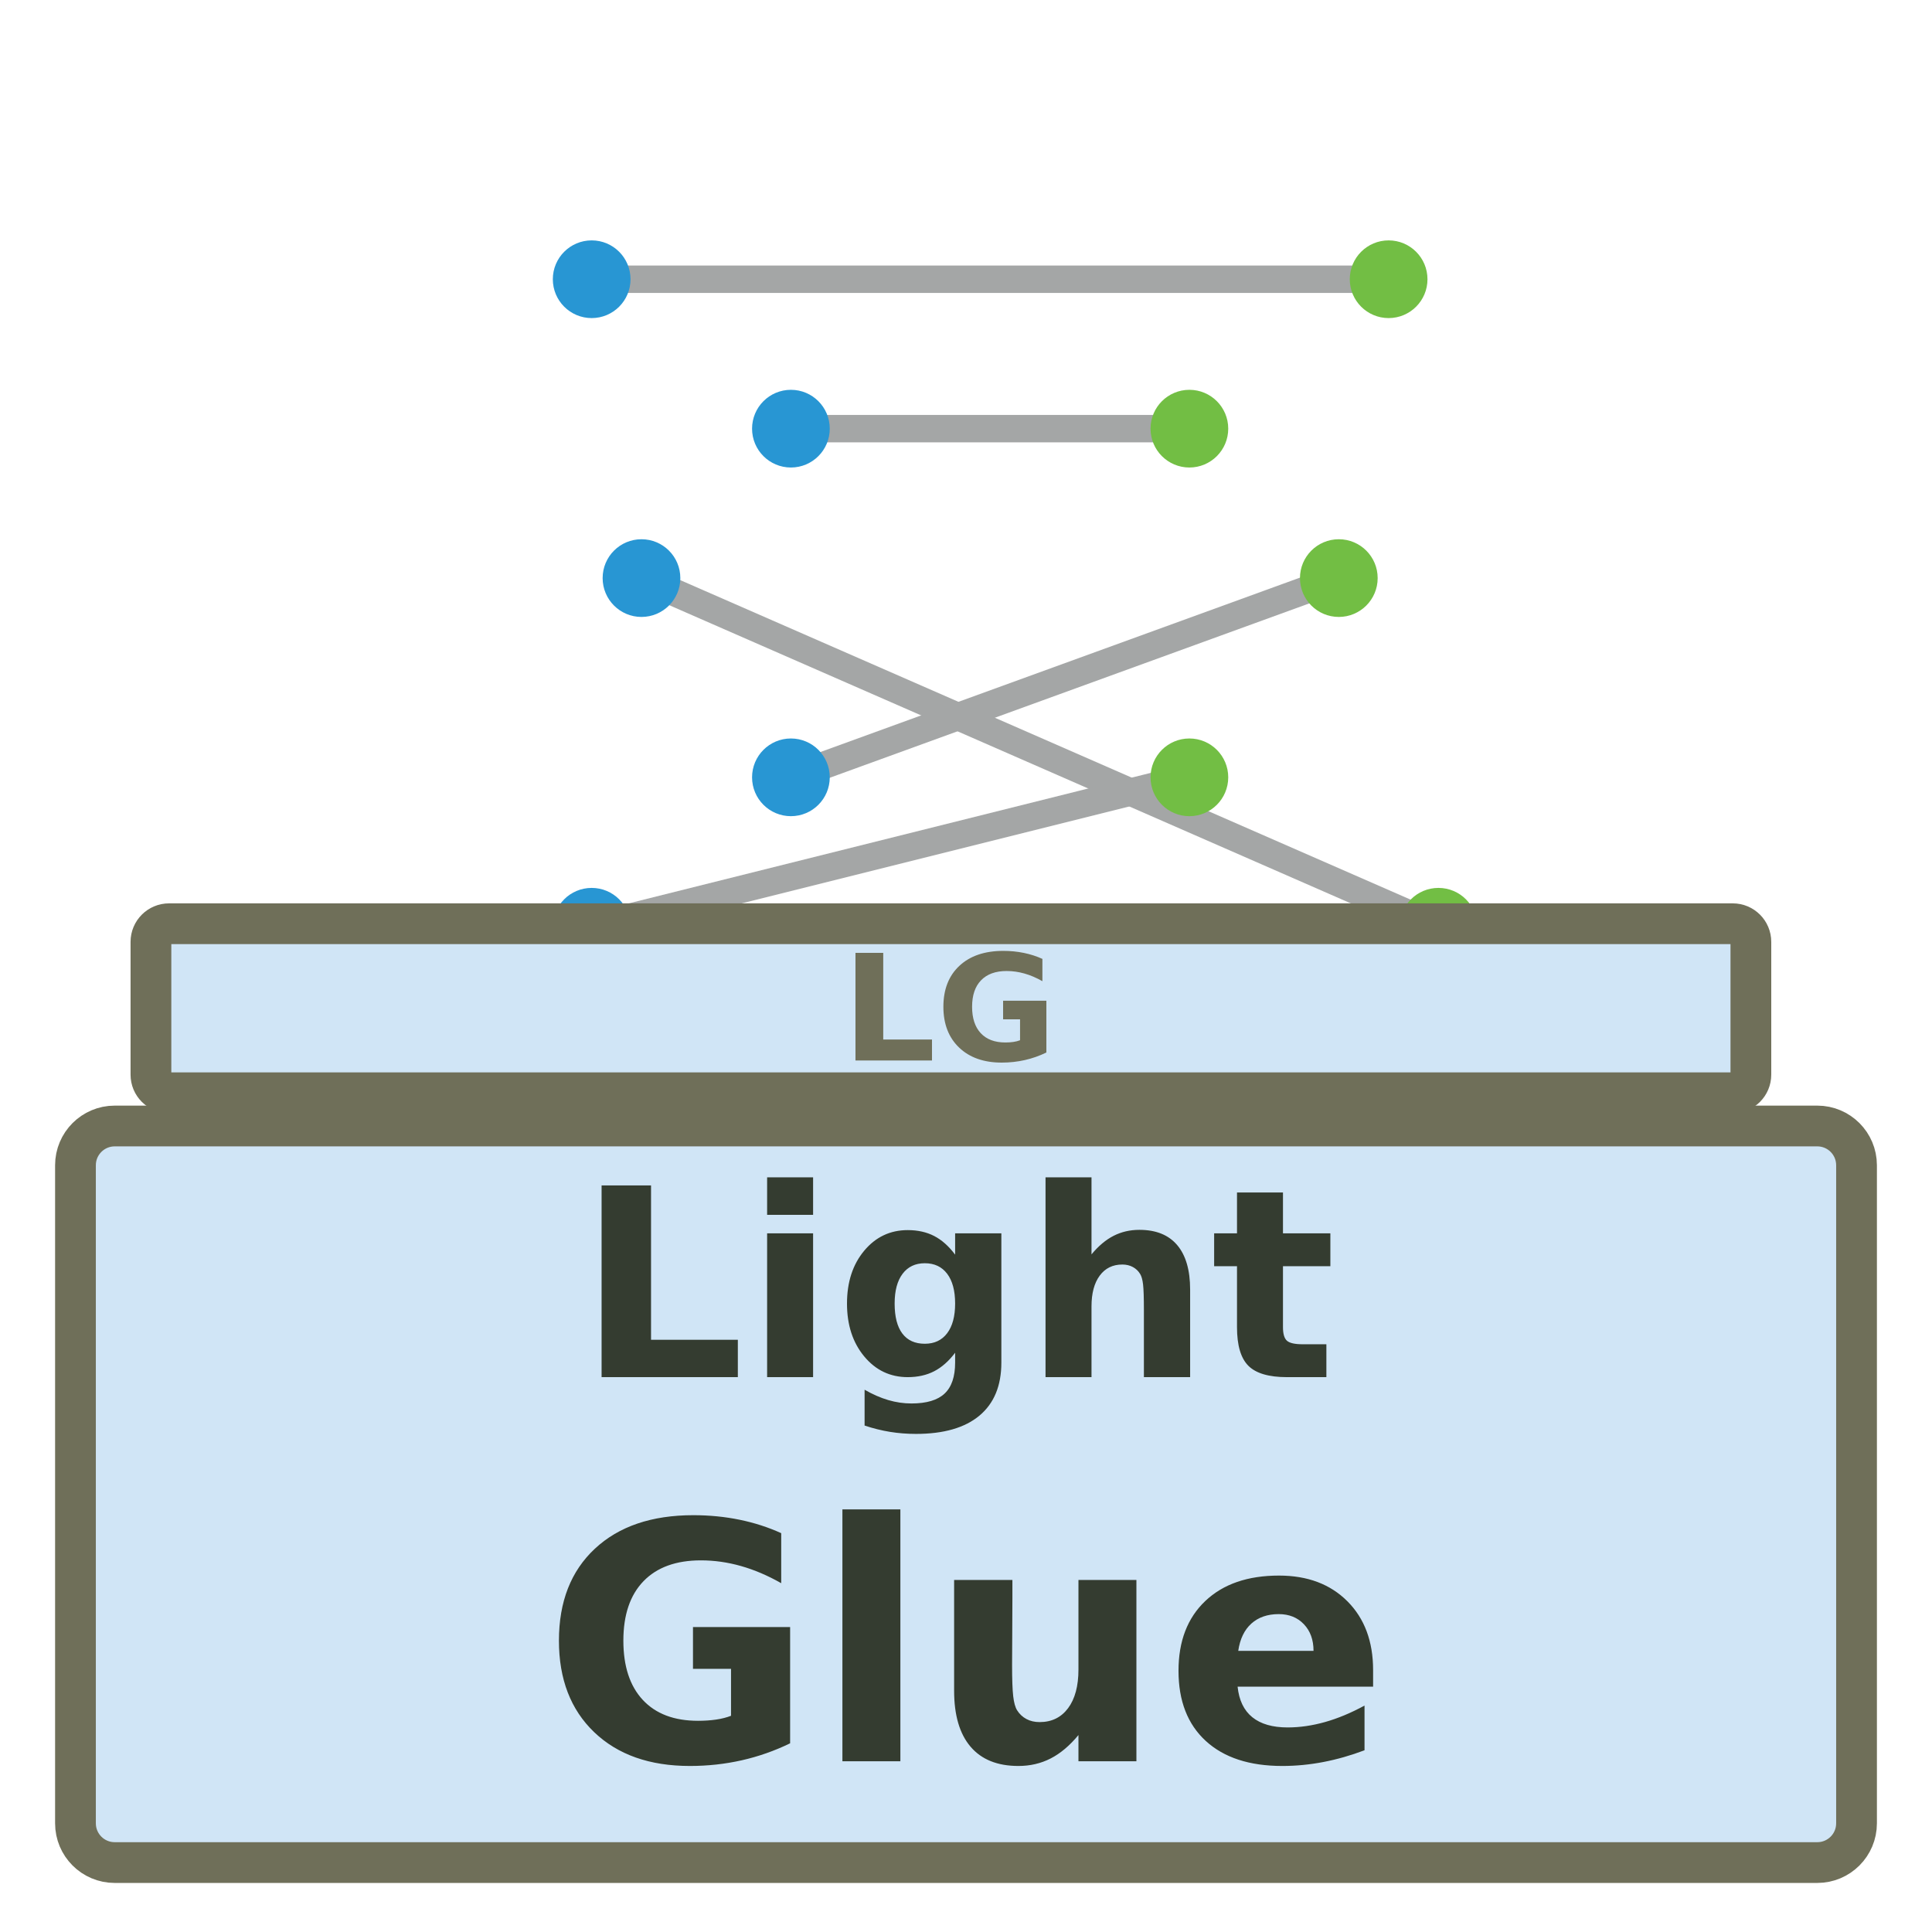
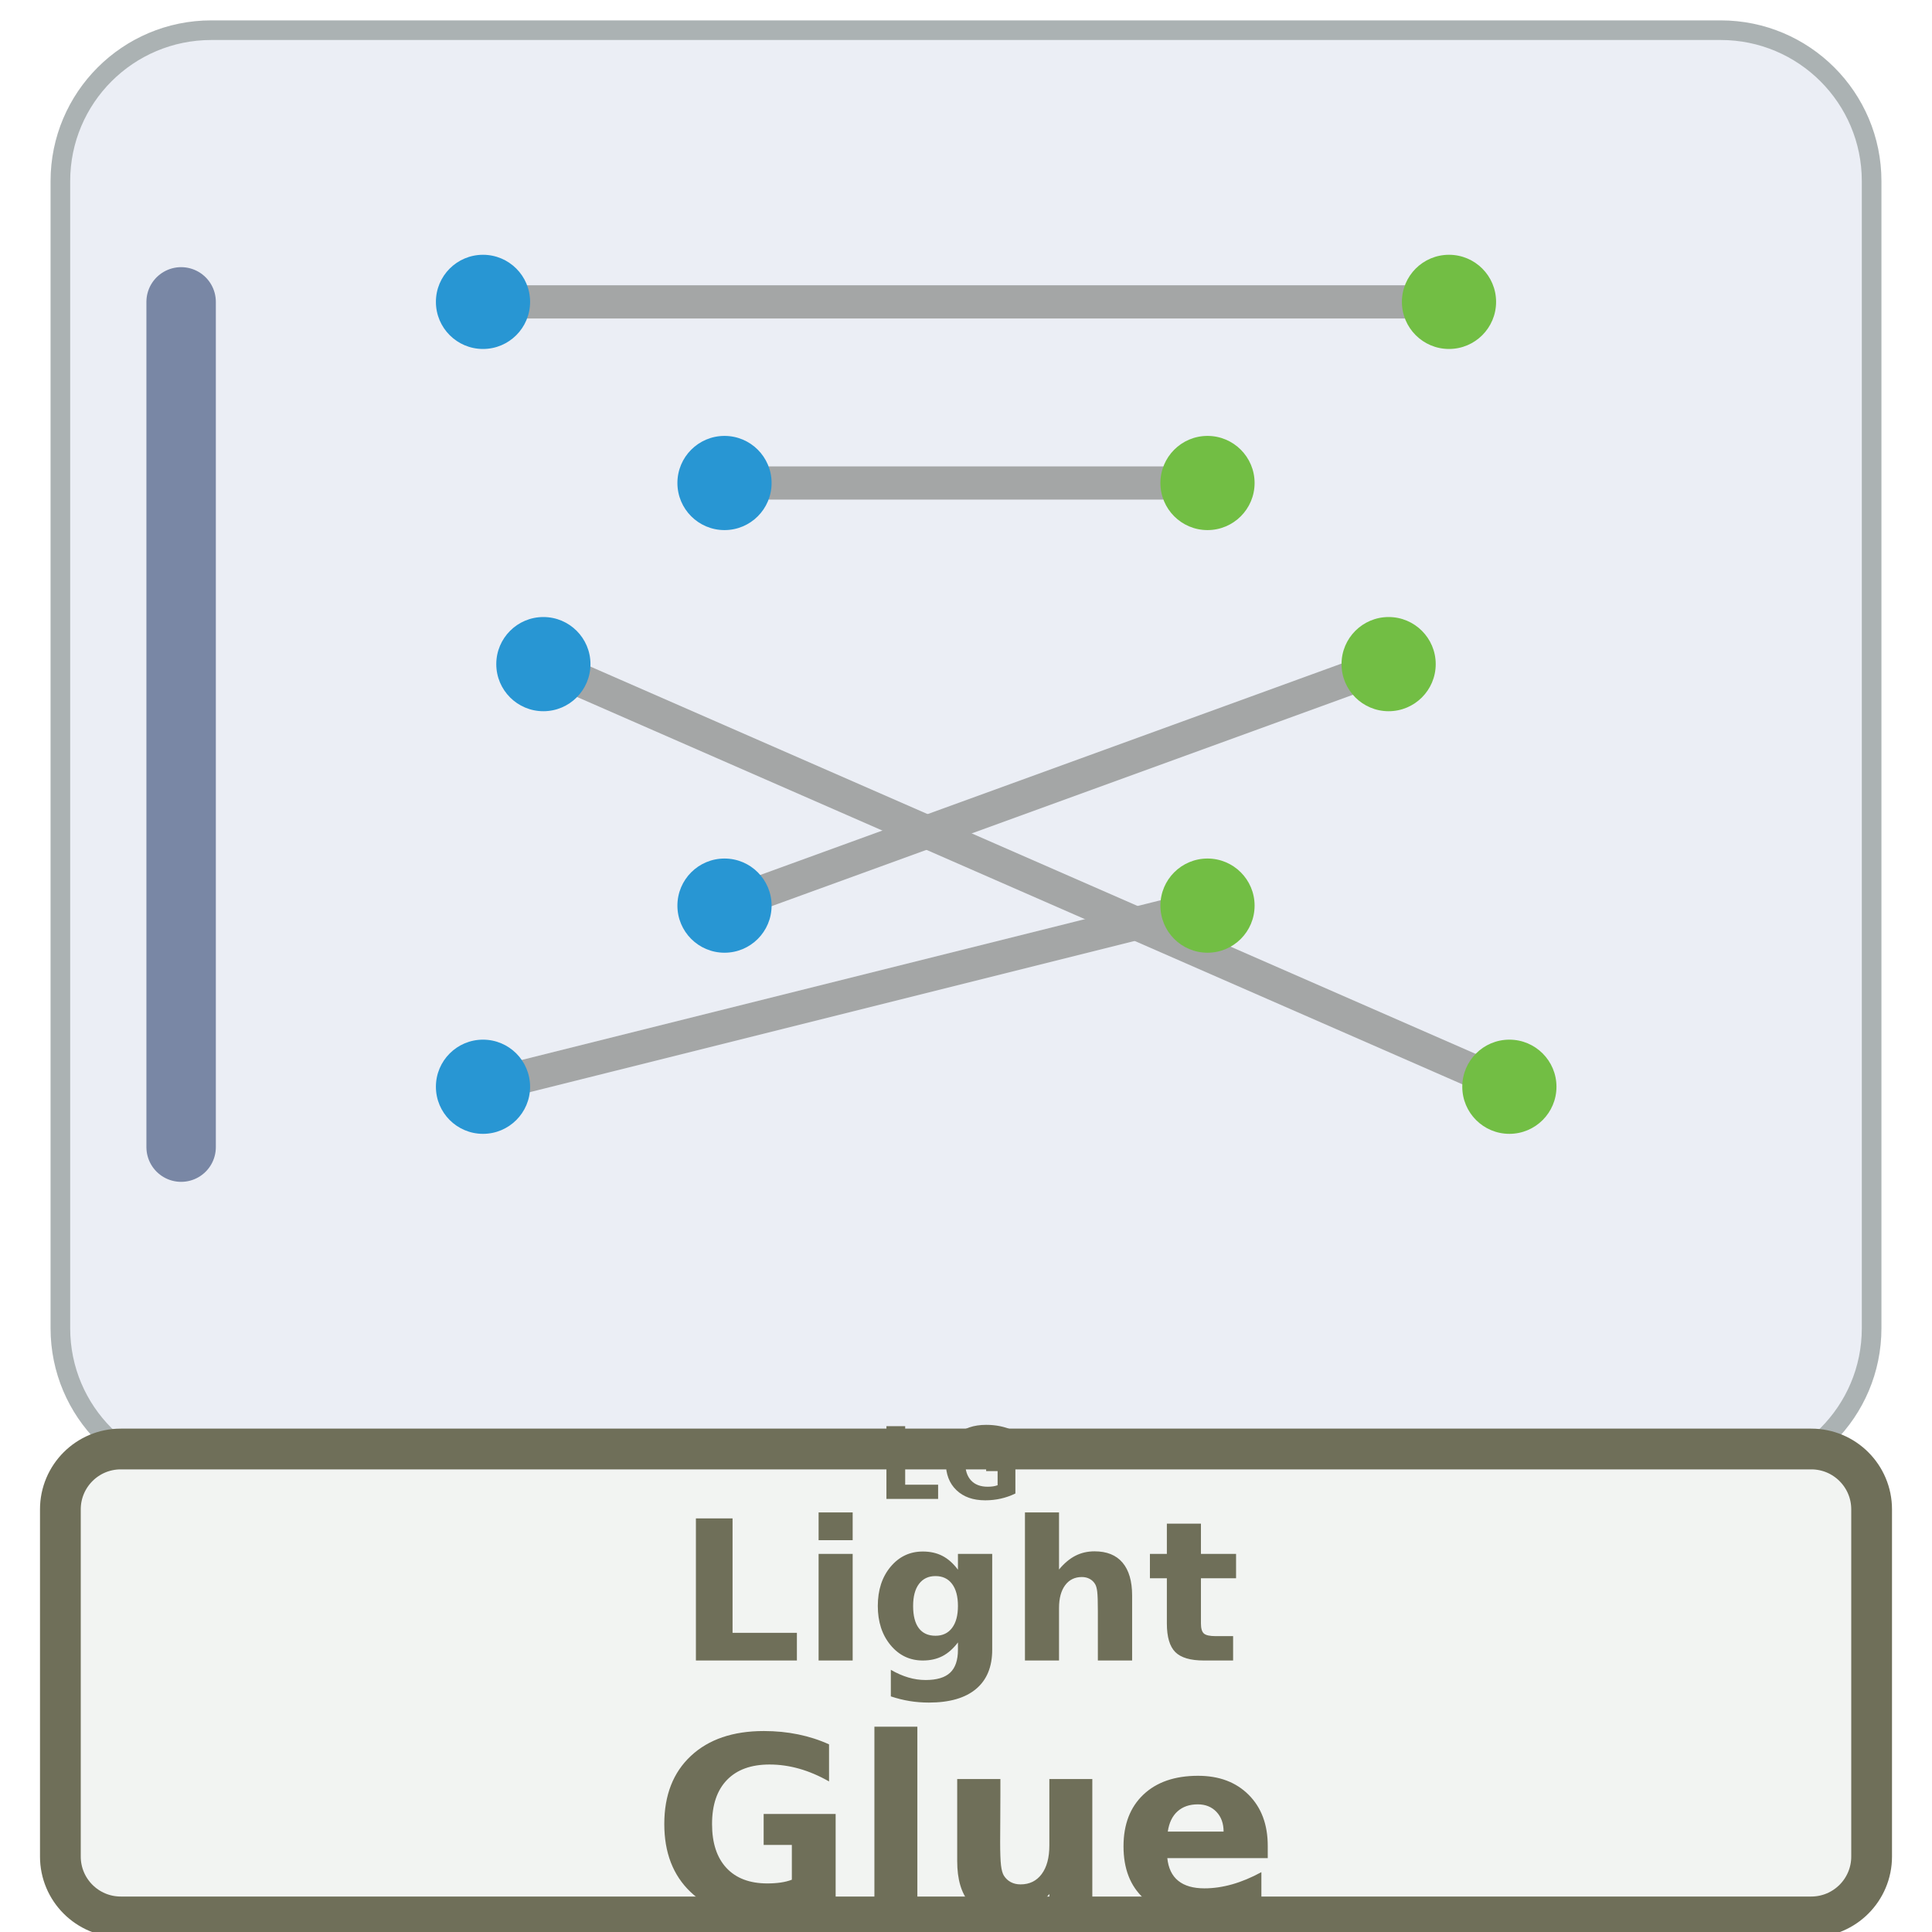
<svg xmlns="http://www.w3.org/2000/svg" width="128" height="128" viewBox="0 0 64 64" stroke="#6F6F59" stroke-width="1.35" stroke-linecap="round" stroke-linejoin="round">
-   <g stroke-width=".85" transform="translate(13 1) scale(1.65)">
+   <rect x="2" y="1" width="60" height="48" rx="5" fill="#EBEEF5" stroke="#ABB2B3" stroke-width=".65" />
+   <path d="M 6 10 V 38" stroke="#7987A5" stroke-width="2.3" stroke-linecap="round" />
+   <g data-feature="matching" transform="translate(8 0) scale(2)" stroke-width=".85">
    <path d="M 4 5 L 20 5" fill="none" stroke="#A4A6A6" stroke-width="0.55" />
    <path d="M 5 11 L 21 18" fill="none" stroke="#A4A6A6" stroke-width="0.55" />
    <path d="M 4 18 L 16 15" fill="none" stroke="#A4A6A6" stroke-width="0.55" />
    <path d="M 8 8 L 16 8" fill="none" stroke="#A4A6A6" stroke-width="0.55" />
    <path d="M 8 15 L 19 11" fill="none" stroke="#A4A6A6" stroke-width="0.55" />
    <circle cx="4" cy="5" r="0.78" fill="#2896D3" stroke="none" />
    <circle cx="5" cy="11" r="0.78" fill="#2896D3" stroke="none" />
    <circle cx="4" cy="18" r="0.78" fill="#2896D3" stroke="none" />
    <circle cx="8" cy="8" r="0.78" fill="#2896D3" stroke="none" />
    <circle cx="8" cy="15" r="0.78" fill="#2896D3" stroke="none" />
    <circle cx="20" cy="5" r="0.78" fill="#72BE44" stroke="none" />
    <circle cx="19" cy="11" r="0.78" fill="#72BE44" stroke="none" />
    <circle cx="21" cy="18" r="0.78" fill="#72BE44" stroke="none" />
    <circle cx="16" cy="8" r="0.78" fill="#72BE44" stroke="none" />
    <circle cx="16" cy="15" r="0.78" fill="#72BE44" stroke="none" />
  </g>
+   <rect x="2" y="48" width="60" height="15.5" rx="2" fill="#F2F4F2" />
  <g data-source-captions="true">
-     <rect x="5.0" y="30.6" width="53.0" height="5.6" rx="0.6" fill="#D0E5F6" stroke="#6F6F59" />
-     <path data-label="LG" d="M188 -1493H573V-291H1249V0H188ZM2835 -111Q2691 -41 2536.0 -6.0Q2381 29 2216 29Q1843 29 1625.0 -179.5Q1407 -388 1407 -745Q1407 -1106 1629.0 -1313.0Q1851 -1520 2237 -1520Q2386 -1520 2522.5 -1492.0Q2659 -1464 2780 -1409V-1100Q2655 -1171 2531.5 -1206.0Q2408 -1241 2284 -1241Q2054 -1241 1929.5 -1112.5Q1805 -984 1805 -745Q1805 -508 1925.0 -379.0Q2045 -250 2266 -250Q2326 -250 2377.5 -257.5Q2429 -265 2470 -281V-571H2235V-829H2835Z" transform="translate(27.88957 35.13073) scale(0.002389)" fill="#6F6F59" stroke="none" />
+     <path data-label="LG" d="M188 -1493H573V-291H1249V0H188ZM2835 -111Q2691 -41 2536.0 -6.0Q2381 29 2216 29Q1843 29 1625.0 -179.5Q1407 -388 1407 -745Q1407 -1106 1629.0 -1313.0Q1851 -1520 2237 -1520Q2386 -1520 2522.5 -1492.0Q2659 -1464 2780 -1409V-1100Q2655 -1171 2531.5 -1206.0Q2408 -1241 2284 -1241Q2054 -1241 1929.5 -1112.5Q1805 -984 1805 -745Q1805 -508 1925.0 -379.0Q2045 -250 2266 -250Q2326 -250 2377.5 -257.5Q2429 -265 2470 -281V-571H2235V-829H2835Z" transform="translate(29.06052 49.6532) scale(0.001614)" fill="#6F6F59" stroke="none" />
  </g>
-   <rect x="2.5" y="37.3" width="59" height="24.4" rx="1.3" fill="#D0E5F6" stroke="#6F6F59" />
  <g data-plugin-name="LightGlue" data-name-lines="2">
-     <path data-label="Light" d="M188 -1493H573V-291H1249V0H188ZM1477 -1120H1835V0H1477ZM1477 -1556H1835V-1264H1477ZM2941 -190Q2867 -92 2778.0 -46.0Q2689 0 2572 0Q2367 0 2233.0 -161.5Q2099 -323 2099 -573Q2099 -824 2233.0 -984.5Q2367 -1145 2572 -1145Q2689 -1145 2778.0 -1099.0Q2867 -1053 2941 -954V-1120H3301V-113Q3301 157 3130.5 299.5Q2960 442 2636 442Q2531 442 2433.0 426.0Q2335 410 2236 377V98Q2330 152 2420.0 178.5Q2510 205 2601 205Q2777 205 2859.0 128.0Q2941 51 2941 -113ZM2705 -887Q2594 -887 2532.0 -805.0Q2470 -723 2470 -573Q2470 -419 2530.0 -339.5Q2590 -260 2705 -260Q2817 -260 2879.0 -342.0Q2941 -424 2941 -573Q2941 -723 2879.0 -805.0Q2817 -887 2705 -887ZM4771 -682V0H4411V-111V-520Q4411 -667 4404.5 -722.0Q4398 -777 4382 -803Q4361 -838 4325.0 -857.5Q4289 -877 4243 -877Q4131 -877 4067.0 -790.5Q4003 -704 4003 -551V0H3645V-1556H4003V-956Q4084 -1054 4175.0 -1100.5Q4266 -1147 4376 -1147Q4570 -1147 4670.5 -1028.0Q4771 -909 4771 -682ZM5494 -1438V-1120H5863V-864H5494V-389Q5494 -311 5525.0 -283.5Q5556 -256 5648 -256H5832V0H5525Q5313 0 5224.5 -88.5Q5136 -177 5136 -389V-864H4958V-1120H5136V-1438Z" transform="translate(19.12875 45.61962) scale(0.004254)" fill="#343C30" stroke="none" />
-     <path data-label="Glue" d="M1530 -111Q1386 -41 1231.0 -6.0Q1076 29 911 29Q538 29 320.0 -179.5Q102 -388 102 -745Q102 -1106 324.0 -1313.0Q546 -1520 932 -1520Q1081 -1520 1217.5 -1492.0Q1354 -1464 1475 -1409V-1100Q1350 -1171 1226.5 -1206.0Q1103 -1241 979 -1241Q749 -1241 624.5 -1112.5Q500 -984 500 -745Q500 -508 620.0 -379.0Q740 -250 961 -250Q1021 -250 1072.5 -257.5Q1124 -265 1165 -281V-571H930V-829H1530ZM1853 -1556H2211V0H1853ZM2543 -436V-1120H2903V-1008Q2903 -917 2902.0 -779.5Q2901 -642 2901 -596Q2901 -461 2908.0 -401.5Q2915 -342 2932 -315Q2954 -280 2989.5 -261.0Q3025 -242 3071 -242Q3183 -242 3247.0 -328.0Q3311 -414 3311 -567V-1120H3669V0H3311V-162Q3230 -64 3139.5 -17.5Q3049 29 2940 29Q2746 29 2644.5 -90.0Q2543 -209 2543 -436ZM5131 -563V-461H4294Q4307 -335 4385.0 -272.0Q4463 -209 4603 -209Q4716 -209 4834.5 -242.5Q4953 -276 5078 -344V-68Q4951 -20 4824.0 4.5Q4697 29 4570 29Q4266 29 4097.5 -125.5Q3929 -280 3929 -559Q3929 -833 4094.5 -990.0Q4260 -1147 4550 -1147Q4814 -1147 4972.5 -988.0Q5131 -829 5131 -563ZM4763 -682Q4763 -784 4703.5 -846.5Q4644 -909 4548 -909Q4444 -909 4379.0 -850.5Q4314 -792 4298 -682Z" transform="translate(17.9683 58.34448) scale(0.005363)" fill="#343C30" stroke="none" />
+     <path data-label="Light" d="M188 -1493H573V-291H1249V0H188ZM1477 -1120H1835V0H1477ZM1477 -1556H1835V-1264H1477ZM2941 -190Q2867 -92 2778.0 -46.0Q2689 0 2572 0Q2367 0 2233.0 -161.5Q2099 -323 2099 -573Q2099 -824 2233.0 -984.5Q2367 -1145 2572 -1145Q2689 -1145 2778.0 -1099.0Q2867 -1053 2941 -954V-1120H3301V-113Q3301 157 3130.5 299.5Q2960 442 2636 442Q2531 442 2433.0 426.0Q2335 410 2236 377V98Q2330 152 2420.0 178.5Q2510 205 2601 205Q2777 205 2859.0 128.0Q2941 51 2941 -113ZM2705 -887Q2594 -887 2532.0 -805.0Q2470 -723 2470 -573Q2470 -419 2530.0 -339.5Q2590 -260 2705 -260Q2817 -260 2879.0 -342.0Q2941 -424 2941 -573Q2941 -723 2879.0 -805.0Q2817 -887 2705 -887ZM4771 -682V0H4411V-111V-520Q4411 -667 4404.5 -722.0Q4398 -777 4382 -803Q4361 -838 4325.0 -857.5Q4289 -877 4243 -877Q4131 -877 4067.0 -790.5Q4003 -704 4003 -551V0H3645V-1556H4003V-956Q4084 -1054 4175.0 -1100.5Q4266 -1147 4376 -1147Q4570 -1147 4670.5 -1028.0Q4771 -909 4771 -682ZM5494 -1438V-1120H5863V-864H5494V-389Q5494 -311 5525.0 -283.5Q5556 -256 5648 -256H5832V0H5525Q5313 0 5224.5 -88.5Q5136 -177 5136 -389V-864H4958V-1120H5136V-1438Z" transform="translate(22.46014 55.00631) scale(0.003153)" fill="#6F6F59" stroke="none" />
+     <path data-label="Glue" d="M1530 -111Q1386 -41 1231.0 -6.0Q1076 29 911 29Q538 29 320.0 -179.5Q102 -388 102 -745Q102 -1106 324.0 -1313.0Q546 -1520 932 -1520Q1081 -1520 1217.5 -1492.0Q1354 -1464 1475 -1409V-1100Q1350 -1171 1226.5 -1206.0Q1103 -1241 979 -1241Q749 -1241 624.5 -1112.5Q500 -984 500 -745Q500 -508 620.0 -379.0Q740 -250 961 -250Q1021 -250 1072.5 -257.5Q1124 -265 1165 -281V-571H930V-829H1530ZM1853 -1556H2211V0H1853ZM2543 -436V-1120H2903V-1008Q2903 -917 2902.0 -779.5Q2901 -642 2901 -596Q2901 -461 2908.0 -401.5Q2915 -342 2932 -315Q2954 -280 2989.5 -261.0Q3025 -242 3071 -242Q3183 -242 3247.0 -328.0Q3311 -414 3311 -567V-1120H3669V0H3311V-162Q3230 -64 3139.5 -17.5Q3049 29 2940 29Q2746 29 2644.5 -90.0Q2543 -209 2543 -436ZM5131 -563V-461H4294Q4307 -335 4385.0 -272.0Q4463 -209 4603 -209Q4716 -209 4834.5 -242.5Q4953 -276 5078 -344V-68Q4951 -20 4824.0 4.5Q4697 29 4570 29Q4266 29 4097.5 -125.5Q3929 -280 3929 -559Q3929 -833 4094.5 -990.0Q4260 -1147 4550 -1147Q4814 -1147 4972.5 -988.0Q5131 -829 5131 -563ZM4763 -682Q4763 -784 4703.5 -846.5Q4644 -909 4548 -909Q4444 -909 4379.0 -850.5Q4314 -792 4298 -682Z" transform="translate(21.60003 63.38473) scale(0.003975)" fill="#6F6F59" stroke="none" />
  </g>
</svg>
